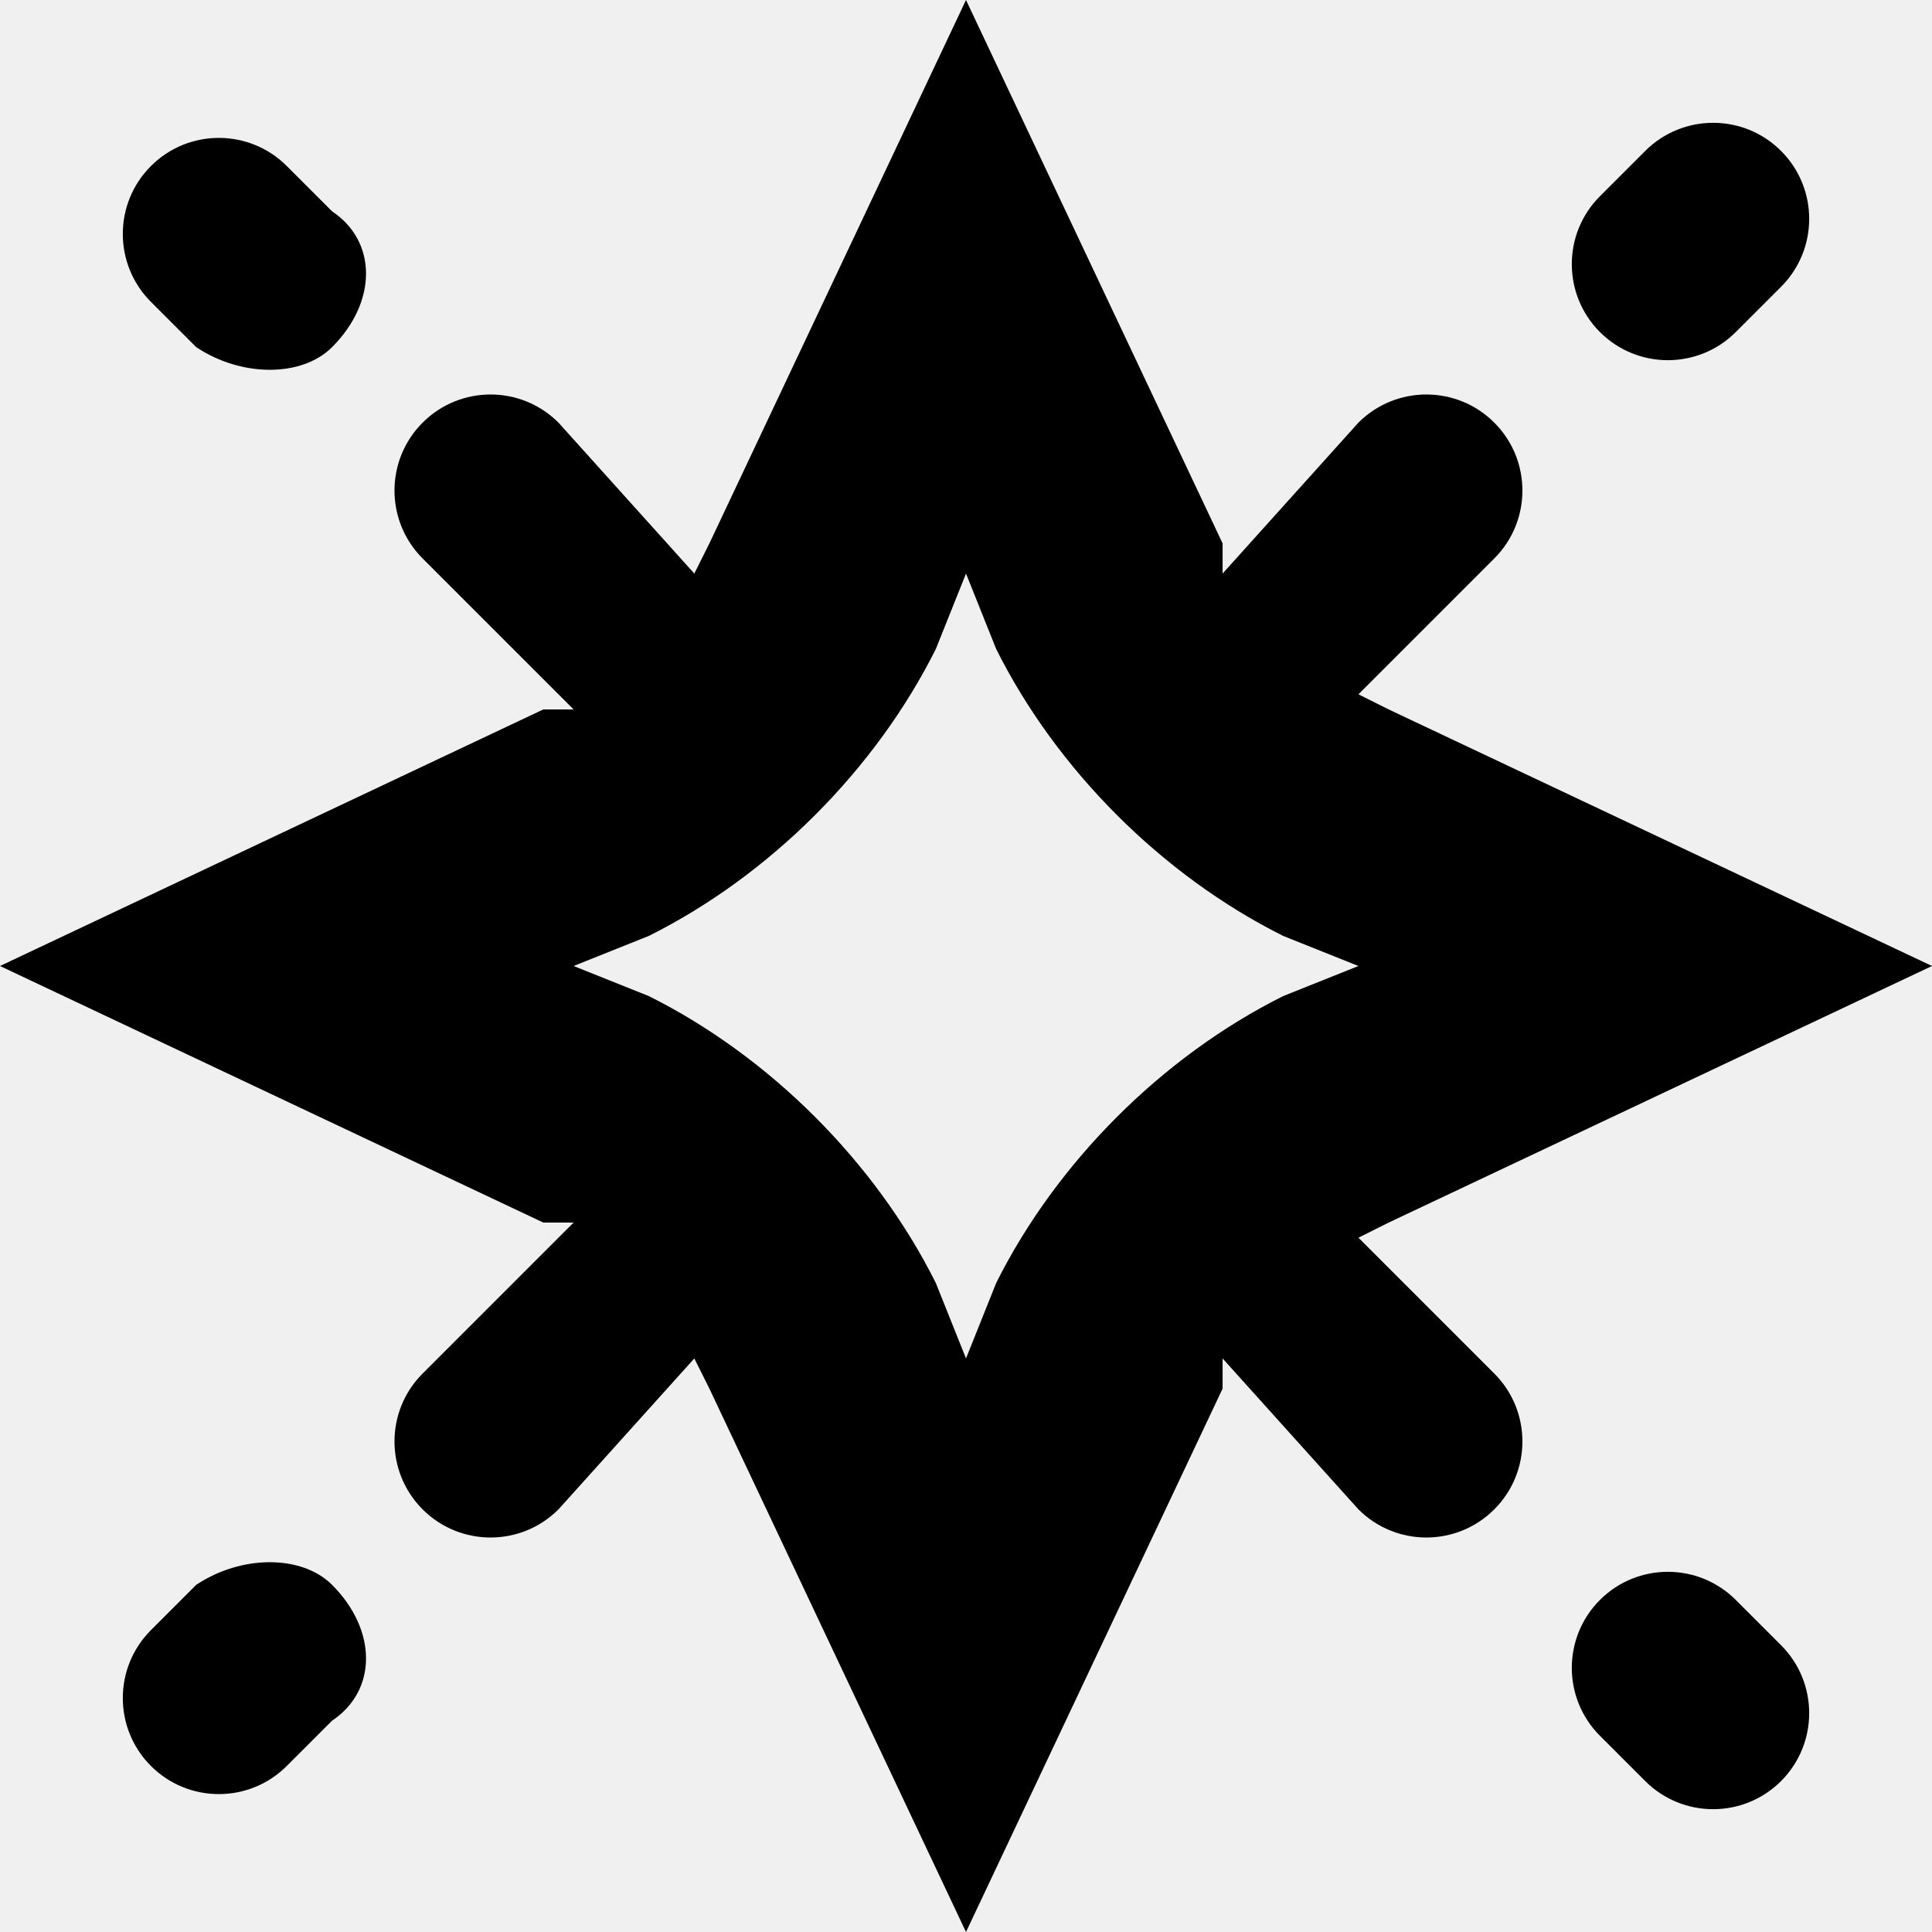
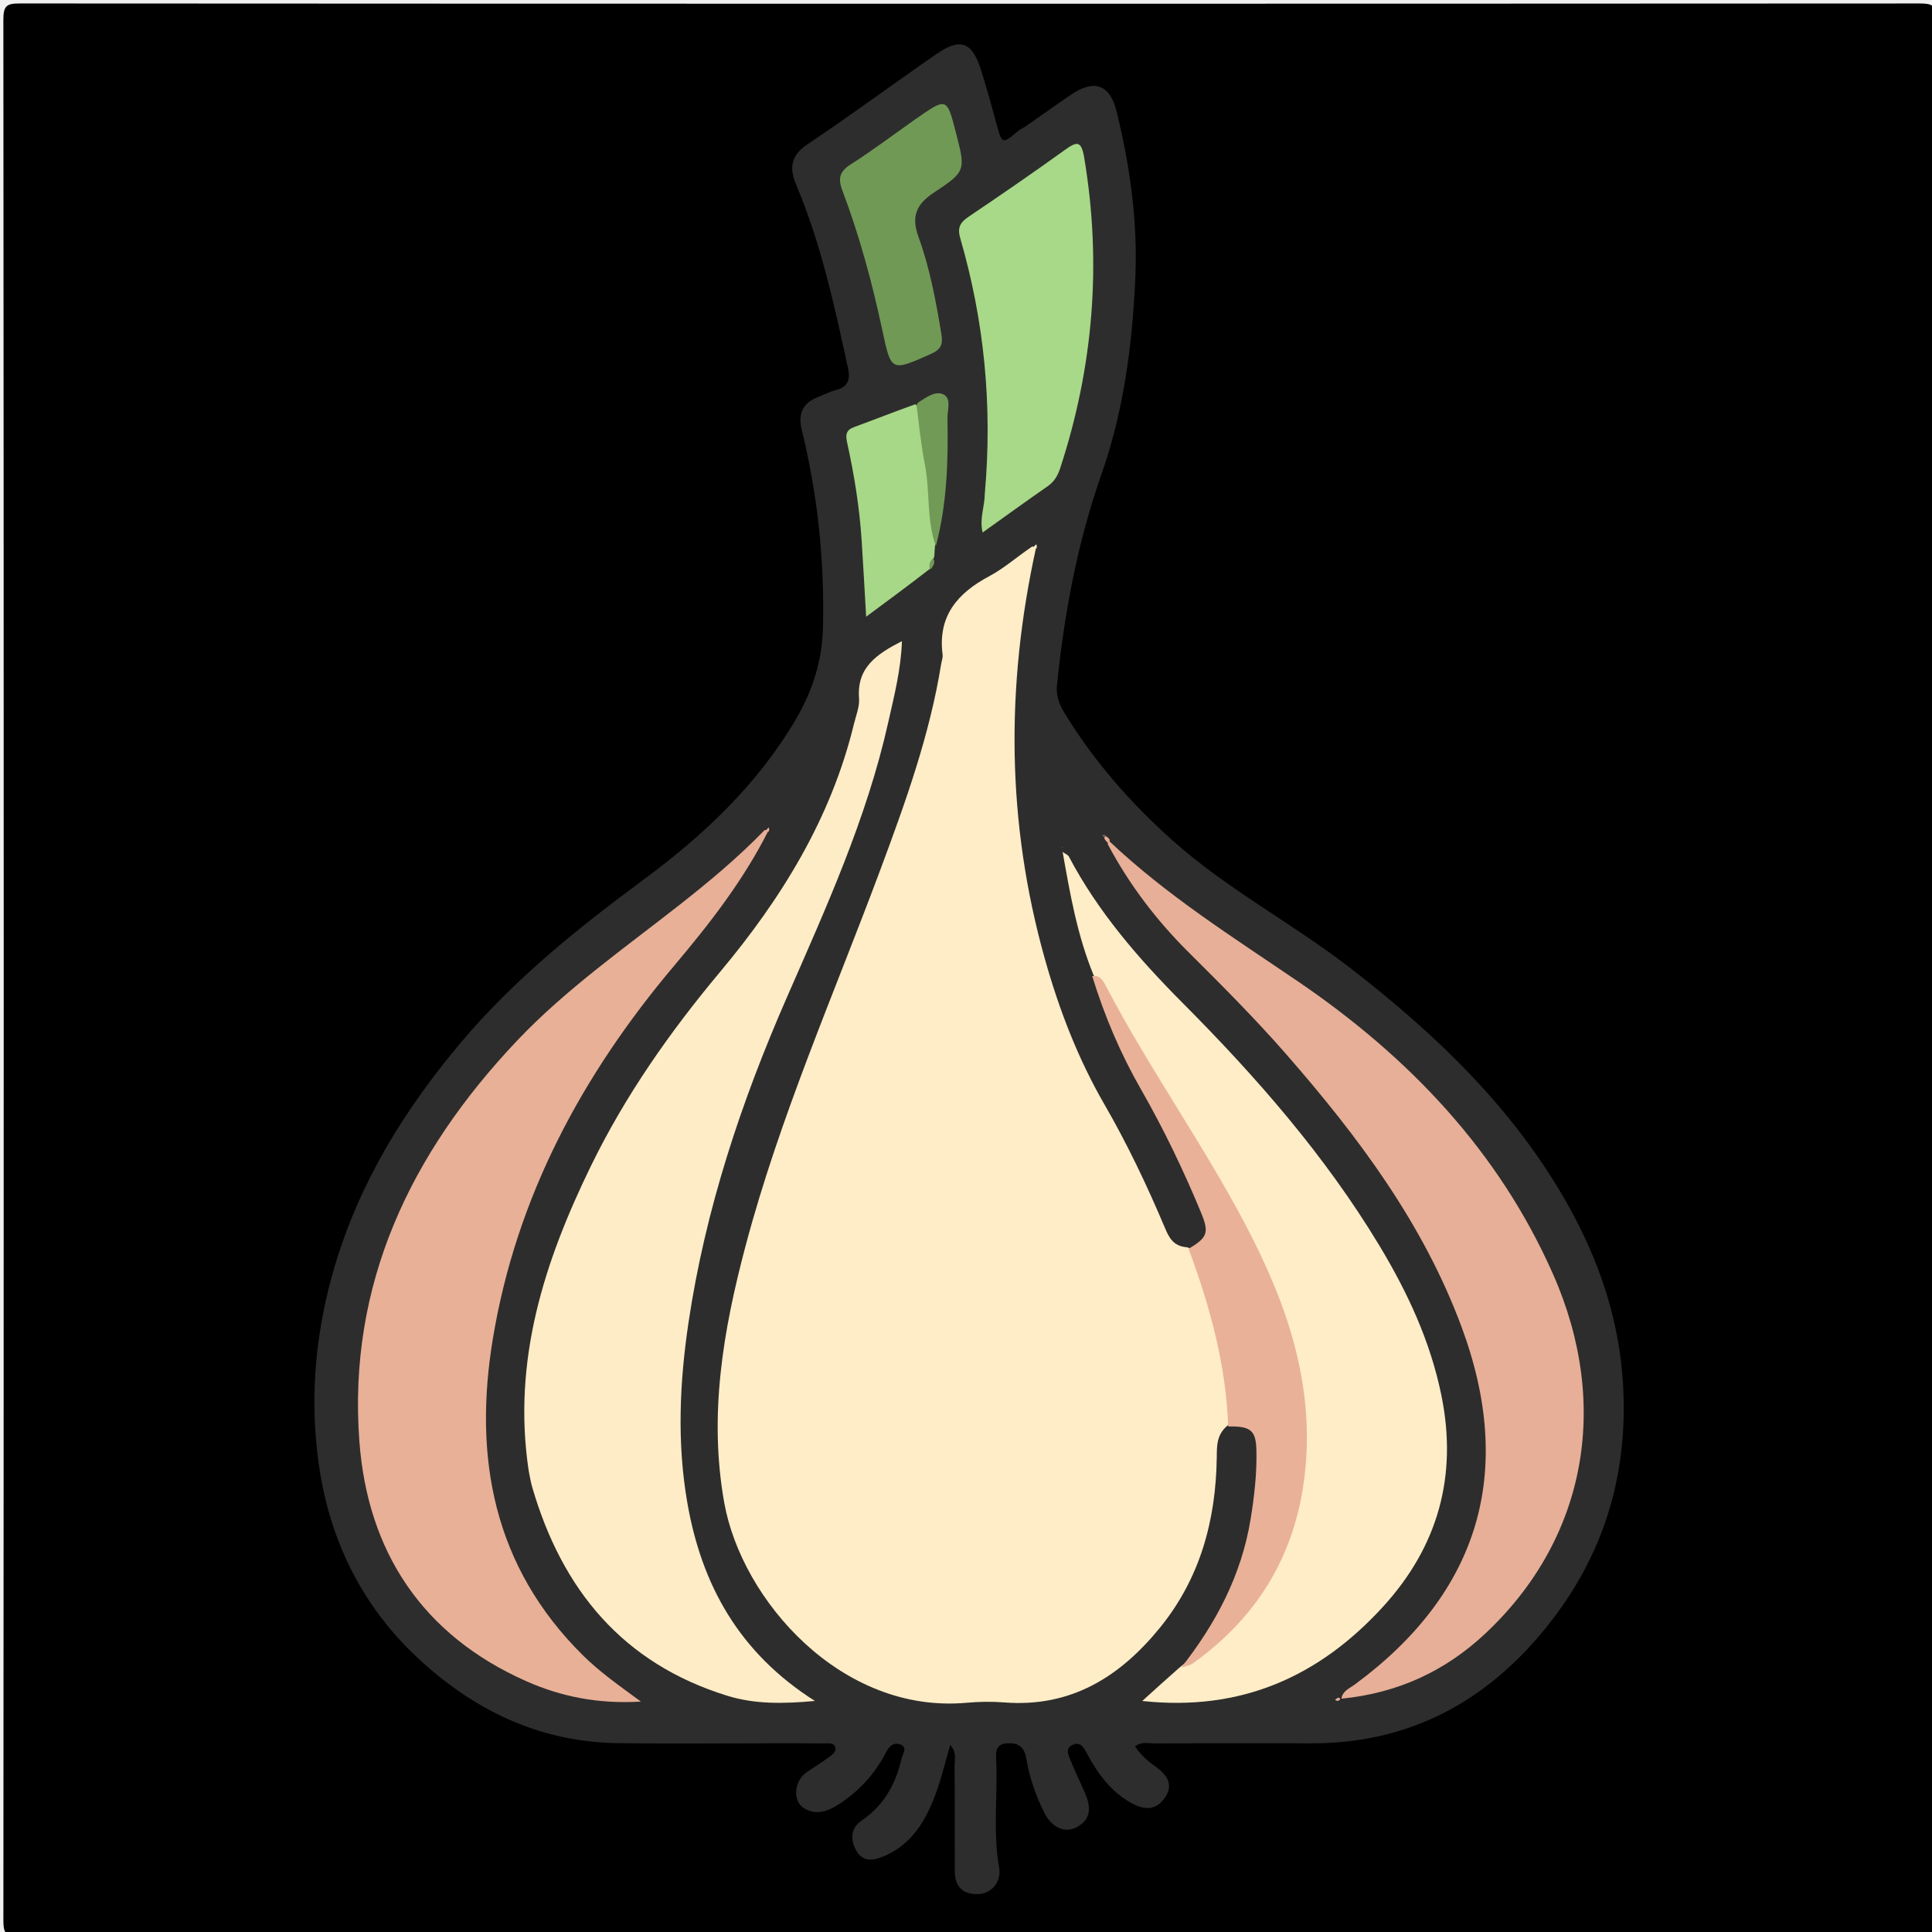
- <svg xmlns="http://www.w3.org/2000/svg" viewBox="0 0 128 128">
-   <path fill-rule="evenodd" d="M81 36 64 0 47 36l-1 2-9-10a6 6 0 0 0-9 9l10 10h-2L0 64l36 17h2L28 91a6 6 0 1 0 9 9l9-10 1 2 17 36 17-36v-2l9 10a6 6 0 1 0 9-9l-9-9 2-1 36-17-36-17-2-1 9-9a6 6 0 1 0-9-9l-9 10v-2Zm-17 2-2 5c-4 8-11 15-19 19l-5 2 5 2c8 4 15 11 19 19l2 5 2-5c4-8 11-15 19-19l5-2-5-2c-8-4-15-11-19-19l-2-5Z" clip-rule="evenodd" />
-   <path d="M118 19a6 6 0 0 0-9-9l-3 3a6 6 0 1 0 9 9l3-3Zm-96 4c-2 2-6 2-9 0l-3-3a6 6 0 1 1 9-9l3 3c3 2 3 6 0 9Zm0 82c-2-2-6-2-9 0l-3 3a6 6 0 1 0 9 9l3-3c3-2 3-6 0-9Zm96 4a6 6 0 0 1-9 9l-3-3a6 6 0 1 1 9-9l3 3Z" />
-   <style>path{fill:#000}@media (prefers-color-scheme:dark){path{fill:#fff}}</style>
+ <svg xmlns="http://www.w3.org/2000/svg" version="1.1" id="Layer_1" x="0px" y="0px" width="100%" viewBox="0 0 512 512" enable-background="new 0 0 512 512" xml:space="preserve">
+   <path fill="#000000" opacity="1" stroke="none" d=" M291,513   C195.357,513 100.213,512.98 5.07,513.085   C1.799,513.089 0.895,512.638 0.897,509.072   C1.015,341.113 1.017,173.154 0.892,5.195   C0.889,1.439 1.846,0.913 5.303,0.915   C173.096,1.012 340.888,1.011 508.681,0.919   C512.094,0.917 513.114,1.379 513.111,5.179   C512.982,173.137 512.985,341.096 513.101,509.055   C513.104,512.59 512.252,513.093 508.946,513.088   C436.464,512.973 363.982,513 291,513  z" />
+   <path fill="#2E2D2D" opacity="1" stroke="none" d=" M271.619,33.607   C275.874,30.66 279.787,27.847 283.766,25.131   C289.969,20.896 294.135,22.379 295.891,29.485   C299.491,44.058 301.548,58.888 300.865,73.866   C300.063,91.461 297.792,108.935 291.902,125.678   C285.524,143.804 282.061,162.511 280.106,181.552   C279.839,184.152 280.663,186.593 281.943,188.696   C289.851,201.69 299.712,212.96 311.135,223.08   C325.522,235.825 342.559,244.745 357.64,256.386   C380.511,274.04 401.304,293.906 415.583,319.427   C423.733,333.992 429.072,349.589 430.104,366.598   C431.66,392.255 424.216,414.645 407.473,434.02   C391.631,452.352 371.772,462.087 347.334,461.998   C333.504,461.948 319.675,461.968 305.845,462.019   C304.268,462.025 302.557,461.476 300.796,462.795   C302.277,465.083 304.211,466.728 306.372,468.272   C309.344,470.398 311.184,473.093 308.515,476.687   C305.966,480.119 302.681,479.454 299.601,477.704   C294.399,474.748 290.937,470.054 288.171,464.917   C287.188,463.09 286.357,461.41 284.197,462.437   C282.123,463.423 283.243,465.352 283.839,466.821   C284.954,469.571 286.268,472.24 287.449,474.964   C288.945,478.412 289.488,481.777 285.62,484.076   C282.412,485.983 278.764,484.482 276.712,480.315   C274.505,475.832 272.814,471.118 272.015,466.167   C271.531,463.164 270.121,461.827 267.001,461.987   C263.654,462.159 263.925,464.476 264.014,466.611   C264.407,476.067 263.102,485.559 264.785,494.996   C265.433,498.627 262.789,501.812 259.356,501.945   C255.288,502.103 253.059,500.133 253.04,496.002   C252.996,486.672 253.055,477.341 252.977,468.01   C252.963,466.303 253.618,464.4 251.813,462.427   C250.491,466.963 249.51,471.228 248.004,475.299   C245.365,482.432 241.702,488.796 234.137,491.971   C231.109,493.242 228.482,493.368 226.841,490.262   C225.313,487.369 225.413,484.434 228.492,482.344   C234.331,478.381 237.425,472.638 238.941,465.963   C239.203,464.808 240.775,462.937 238.337,462.228   C236.621,461.729 235.586,462.907 234.834,464.359   C231.777,470.257 227.395,474.968 221.781,478.481   C218.977,480.236 215.753,481.05 212.886,479.074   C209.925,477.033 210.605,471.81 213.784,469.649   C215.842,468.25 217.96,466.934 219.97,465.47   C220.741,464.909 221.666,464.105 221.337,463.018   C220.978,461.828 219.732,462.025 218.778,462.017   C213.947,461.98 209.114,461.991 204.282,461.99   C190.786,461.988 177.288,462.139 163.794,461.953   C143.776,461.676 126.838,453.914 112.057,440.622   C95.847,426.044 86.976,407.728 84.263,386.45   C82.062,369.176 83.781,352.072 88.78,335.326   C95.411,313.112 107.285,293.932 122.111,276.315   C136.234,259.534 153.104,246.009 170.643,233.044   C186.444,221.364 200.699,207.964 210.843,190.742   C215.326,183.129 217.891,175.171 218.096,166.23   C218.504,148.511 216.706,131.085 212.468,113.899   C211.424,109.663 212.731,106.744 216.878,105.182   C218.433,104.597 219.918,103.762 221.515,103.367   C224.665,102.588 225.383,100.601 224.763,97.731   C221.184,81.169 217.599,64.611 210.976,48.906   C209.176,44.637 209.482,41.26 213.945,38.272   C225.526,30.519 236.735,22.214 248.204,14.292   C254.487,9.953 257.607,11.101 259.923,18.372   C261.484,23.273 262.844,28.242 264.187,33.21   C265.52,38.139 265.664,38.211 269.654,34.854   C270.152,34.435 270.753,34.139 271.619,33.607  z" />
+   <path fill="#FEEDC7" opacity="1" stroke="none" d=" M274.559,145.169   C266.473,181.893 266.773,218.099 276.891,254.095   C280.679,267.571 285.668,280.546 292.702,292.713   C298.777,303.22 303.978,314.177 308.698,325.356   C309.777,327.912 310.9,330.26 314.506,330.53   C317.257,331.253 318.249,333.145 318.987,335.216   C322.997,346.461 325.727,358.015 327.023,369.878   C327.301,372.421 327.763,375.214 325.36,377.742   C322.345,380.203 322.497,383.246 322.454,386.256   C322.216,402.844 318.091,418.169 307.462,431.275   C296.835,444.381 283.799,452.551 266.13,451.16   C262.824,450.9 259.453,450.952 256.148,451.251   C222.955,454.252 196.537,424.03 191.927,398.213   C187.771,374.939 191.66,352.496 197.579,330.189   C206.677,295.901 221.015,263.472 233.357,230.335   C239.97,212.578 246.395,194.761 249.422,175.943   C249.554,175.122 249.905,174.276 249.802,173.487   C248.478,163.304 253.692,157.215 262.146,152.713   C266.074,150.622 269.492,147.572 273.475,144.882   C274.041,144.814 274.273,144.82 274.559,145.169  z" />
+   <path fill="#FDECC6" opacity="1" stroke="none" d=" M140.101,389.717   C135.726,360.484 144.262,334.305 156.613,308.969   C165.707,290.315 177.534,273.461 190.835,257.561   C207.117,238.098 220.245,216.857 226.308,191.846   C226.857,189.584 227.829,187.248 227.657,185.019   C227.027,176.856 232.366,173.336 239.022,169.905   C238.761,177.503 236.949,184.472 235.385,191.463   C229.686,216.943 218.934,240.54 208.532,264.309   C196.433,291.957 186.932,320.477 182.465,350.463   C180.098,366.356 179.379,382.312 182.146,398.227   C185.935,420.023 195.879,438.034 215.961,450.769   C207.494,451.548 200.015,451.641 192.769,449.402   C165.015,440.829 148.917,421.241 141.025,394.047   C140.655,392.771 140.441,391.449 140.101,389.717  z" />
+   <path fill="#E8B097" opacity="1" stroke="none" d=" M203.598,220.209   C196.906,233.456 188.019,244.835 178.654,255.932   C154.29,284.803 136.829,317.198 130.609,354.801   C125.399,386.298 130.758,415.169 154.433,438.641   C158.884,443.053 164.015,446.654 169.848,450.941   C158.544,451.62 148.709,449.637 139.405,445.507   C111.957,433.325 97.457,411.229 95.251,382.128   C92.087,340.399 108.795,305.61 136.982,275.837   C149.968,262.12 165.462,251.298 180.244,239.671   C187.97,233.594 195.517,227.313 202.595,220.026   C203.121,219.894 203.337,219.89 203.598,220.209  z" />
+   <path fill="#FEEDC7" opacity="1" stroke="none" d=" M289.781,258.34   C285.526,247.96 283.624,237.189 281.611,225.776   C282.55,226.433 283.047,226.597 283.222,226.93   C290.985,241.68 301.737,254.06 313.421,265.801   C332.952,285.428 351.135,306.198 365.509,330.026   C373.021,342.478 379.1,355.538 382.006,369.898   C386.305,391.146 381.101,409.831 366.519,425.792   C349.581,444.331 328.876,453.607 302.708,450.776   C306.105,447.698 309.108,444.978 312.385,442.09   C327.693,429.845 339.405,415.508 342.761,395.886   C346.173,375.939 342.579,356.983 334.334,338.615   C324.629,316.996 311.407,297.423 299.352,277.171   C295.762,271.139 293.375,264.58 289.781,258.34  z" />
+   <path fill="#E7AF97" opacity="1" stroke="none" d=" M355.505,450.168   C355.766,448.131 357.586,447.48 359.025,446.42   C391.975,422.142 401.586,390.15 387.365,351.74   C377.186,324.246 359.965,301.254 340.925,279.451   C332.7,270.032 323.869,261.186 315.005,252.373   C306.568,243.985 299.39,234.632 293.617,223.812   C293.497,223.269 293.51,223.047 293.856,222.817   C309.221,237.358 326.814,248.403 344.014,260.115   C373.232,280.011 397.183,304.985 411.641,337.825   C427.005,372.724 420.1,408.201 393.48,433.04   C382.956,442.86 370.459,448.684 355.505,450.168  z" />
+   <path fill="#A7D988" opacity="1" stroke="none" d=" M260.984,130.808   C263.052,107.532 260.848,85.11 254.475,63.123   C253.657,60.3 254.473,58.929 256.717,57.416   C265.279,51.644 273.789,45.786 282.173,39.758   C285.295,37.512 286.547,37.126 287.319,41.727   C292.022,69.734 289.772,97.14 280.964,124.077   C280.324,126.034 279.398,127.642 277.635,128.865   C271.937,132.82 266.322,136.895 260.404,141.117   C259.509,137.363 260.953,134.358 260.984,130.808  z" />
+   <path fill="#E9B198" opacity="1" stroke="none" d=" M289.443,258.671   C291.646,258.345 292.442,260.099 293.284,261.703   C304.57,283.22 318.748,303.041 330.059,324.549   C340.591,344.578 348.012,365.317 346.008,388.455   C344.099,410.498 334.13,427.928 316.155,440.785   C315.372,441.345 314.336,441.55 313.038,441.922   C322.149,430.352 328.995,417.527 331.424,402.579   C332.408,396.523 333.113,390.452 332.961,384.306   C332.832,379.105 331.455,377.888 325.49,378.036   C324.915,361.794 320.727,346.378 314.987,330.947   C320.054,327.924 320.495,326.683 318.226,321.202   C313.596,310.016 308.349,299.124 302.335,288.621   C296.958,279.231 292.734,269.365 289.443,258.671  z" />
+   <path fill="#709955" opacity="1" stroke="none" d=" M242.585,31.593   C250.912,25.787 250.912,25.787 253.291,35.011   C255.915,45.186 256.046,45.384 247.429,51.086   C242.795,54.153 241.446,57.391 243.405,62.778   C246.418,71.063 248.027,79.755 249.467,88.469   C249.934,91.296 249.373,92.611 246.721,93.79   C236.115,98.504 236.188,98.588 233.784,87.324   C231.108,74.785 227.746,62.428 223.218,50.429   C221.991,47.176 222.568,45.4 225.518,43.517   C231.262,39.851 236.72,35.735 242.585,31.593  z" />
+   <path fill="#A7D887" opacity="1" stroke="none" d=" M247.794,144.558   C247.682,145.684 247.662,146.377 247.598,147.413   C247.218,148.717 246.793,149.64 246.282,150.857   C240.847,155.073 235.528,159.007 229.537,163.437   C229.106,156.068 228.764,149.535 228.33,143.008   C227.756,134.359 226.375,125.816 224.516,117.363   C224.044,115.221 224.165,113.97 226.417,113.15   C231.714,111.221 236.951,109.129 242.586,107.123   C246.9,110.782 246.105,115.933 247.013,120.464   C248.577,128.264 248.211,136.212 247.794,144.558  z" />
+   <path fill="#719A57" opacity="1" stroke="none" d=" M248.008,144.733   C245.497,137.854 246.522,130.334 245.096,123.087   C244.115,118.101 243.595,113.024 242.915,107.565   C243.055,107.006 243.119,106.824 243.247,106.74   C245.331,105.379 247.839,103.491 249.992,104.507   C252.218,105.557 251.049,108.696 251.088,110.893   C251.29,122.172 251.001,133.427 248.008,144.733  z" />
+   <path fill="#719A57" opacity="1" stroke="none" d=" M246.459,150.98   C246.206,150.055 246.161,148.949 247.272,147.917   C247.91,148.942 247.544,149.937 246.459,150.98  z" />
+   <path fill="#E7AF97" opacity="1" stroke="none" d=" M355.195,450.219   C354.841,450.845 354.351,450.921 353.82,450.442   C354.032,450.265 354.244,450.088 354.668,449.891   C354.88,449.872 355.09,450.103 355.195,450.219  z" />
+   <path fill="#FEEDC7" opacity="1" stroke="none" d=" M274.005,144.99   C274.096,144.625 274.382,144.441 274.667,144.258   C274.731,144.517 274.794,144.775 274.736,145.273   C274.477,145.399 274.339,145.286 274.005,144.99  z" />
+   <path fill="#E8B097" opacity="1" stroke="none" d=" M203.084,220.062   C203.191,219.69 203.478,219.482 203.765,219.274   C203.819,219.533 203.873,219.793 203.785,220.291   C203.642,220.53 203.263,220.226 203.084,220.062  z" />
+   <path fill="#755F55" opacity="1" stroke="none" d=" M292.955,222.11   C292.01,221.525 291.753,221.115 292.898,221.241   C293.131,221.686 293.255,221.949 292.955,222.11  z" />
+   <path fill="#E7AF97" opacity="1" stroke="none" d=" M292.957,221.625   C293.324,221.689 293.643,221.957 294.075,222.516   C294.189,222.808 293.843,223.154 293.664,223.323   C293.275,223.162 293.065,222.832 292.692,222.255   C292.53,222.008 292.907,221.828 292.957,221.625  z" />
+   <path fill="#7B7466" opacity="1" stroke="none" d=" M281.631,224.666   C281.437,224.69 281.369,224.601 281.301,224.512   C281.453,224.526 281.604,224.54 281.631,224.666  z" />
</svg>
